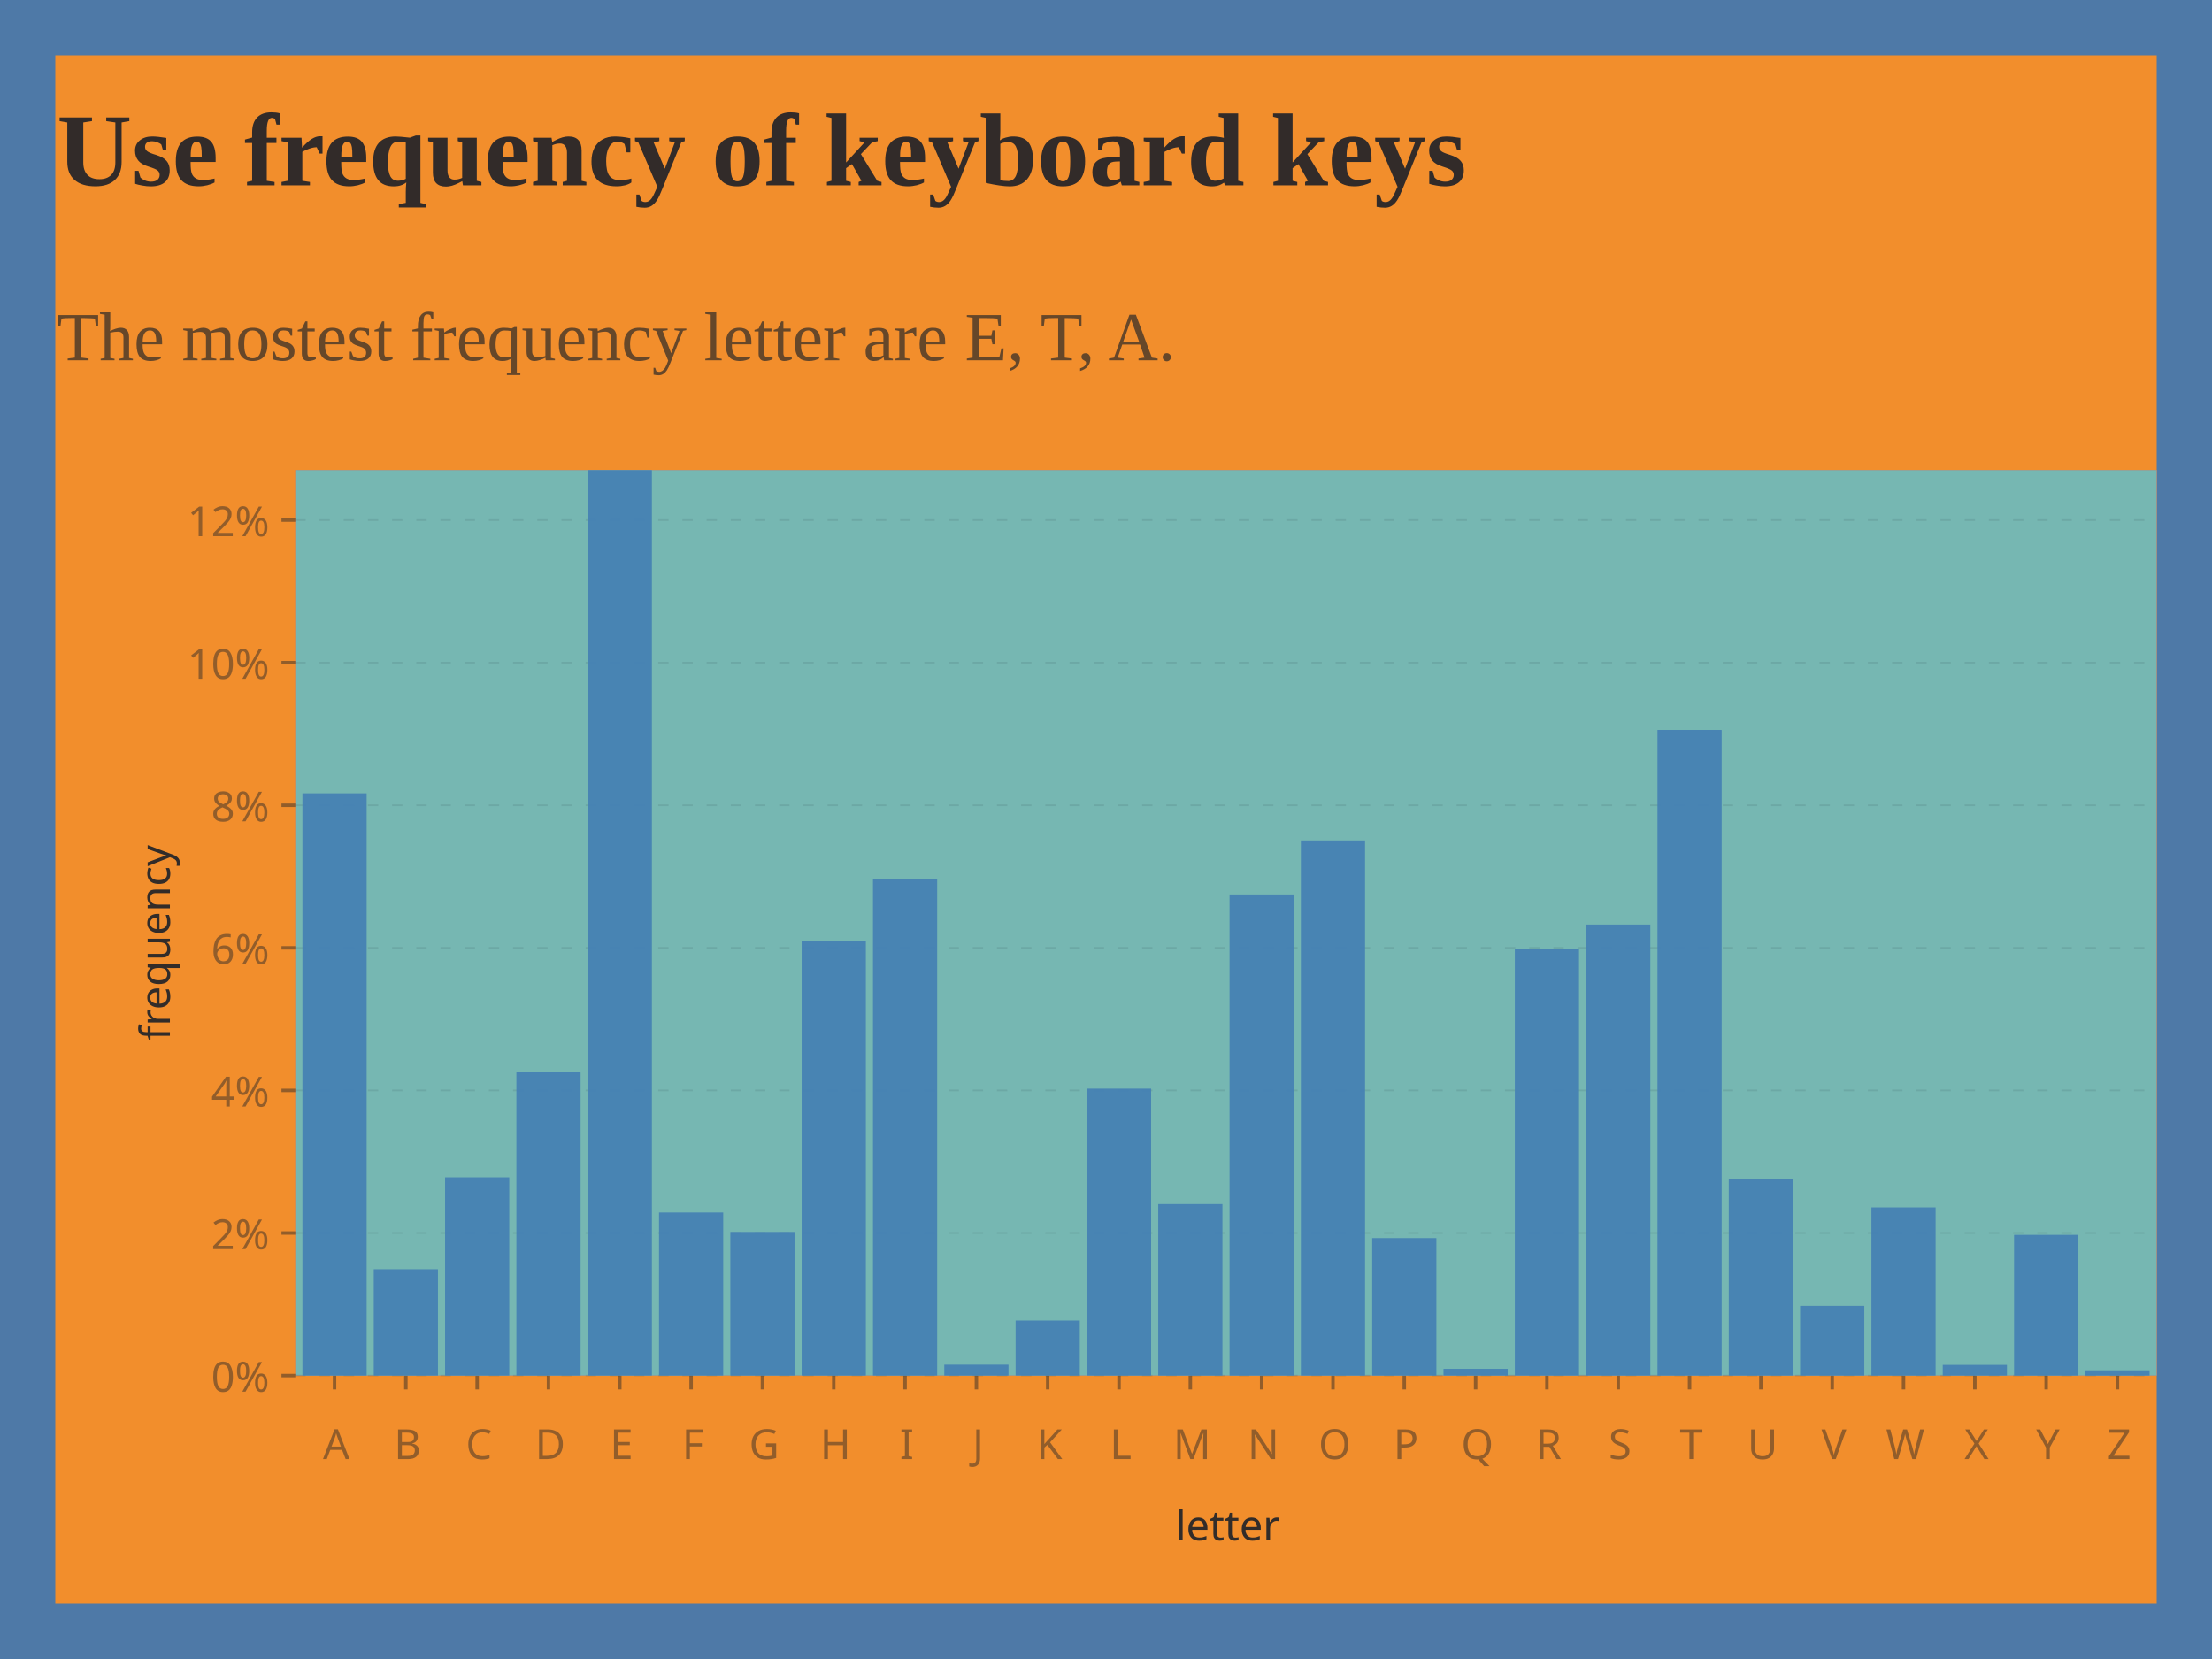
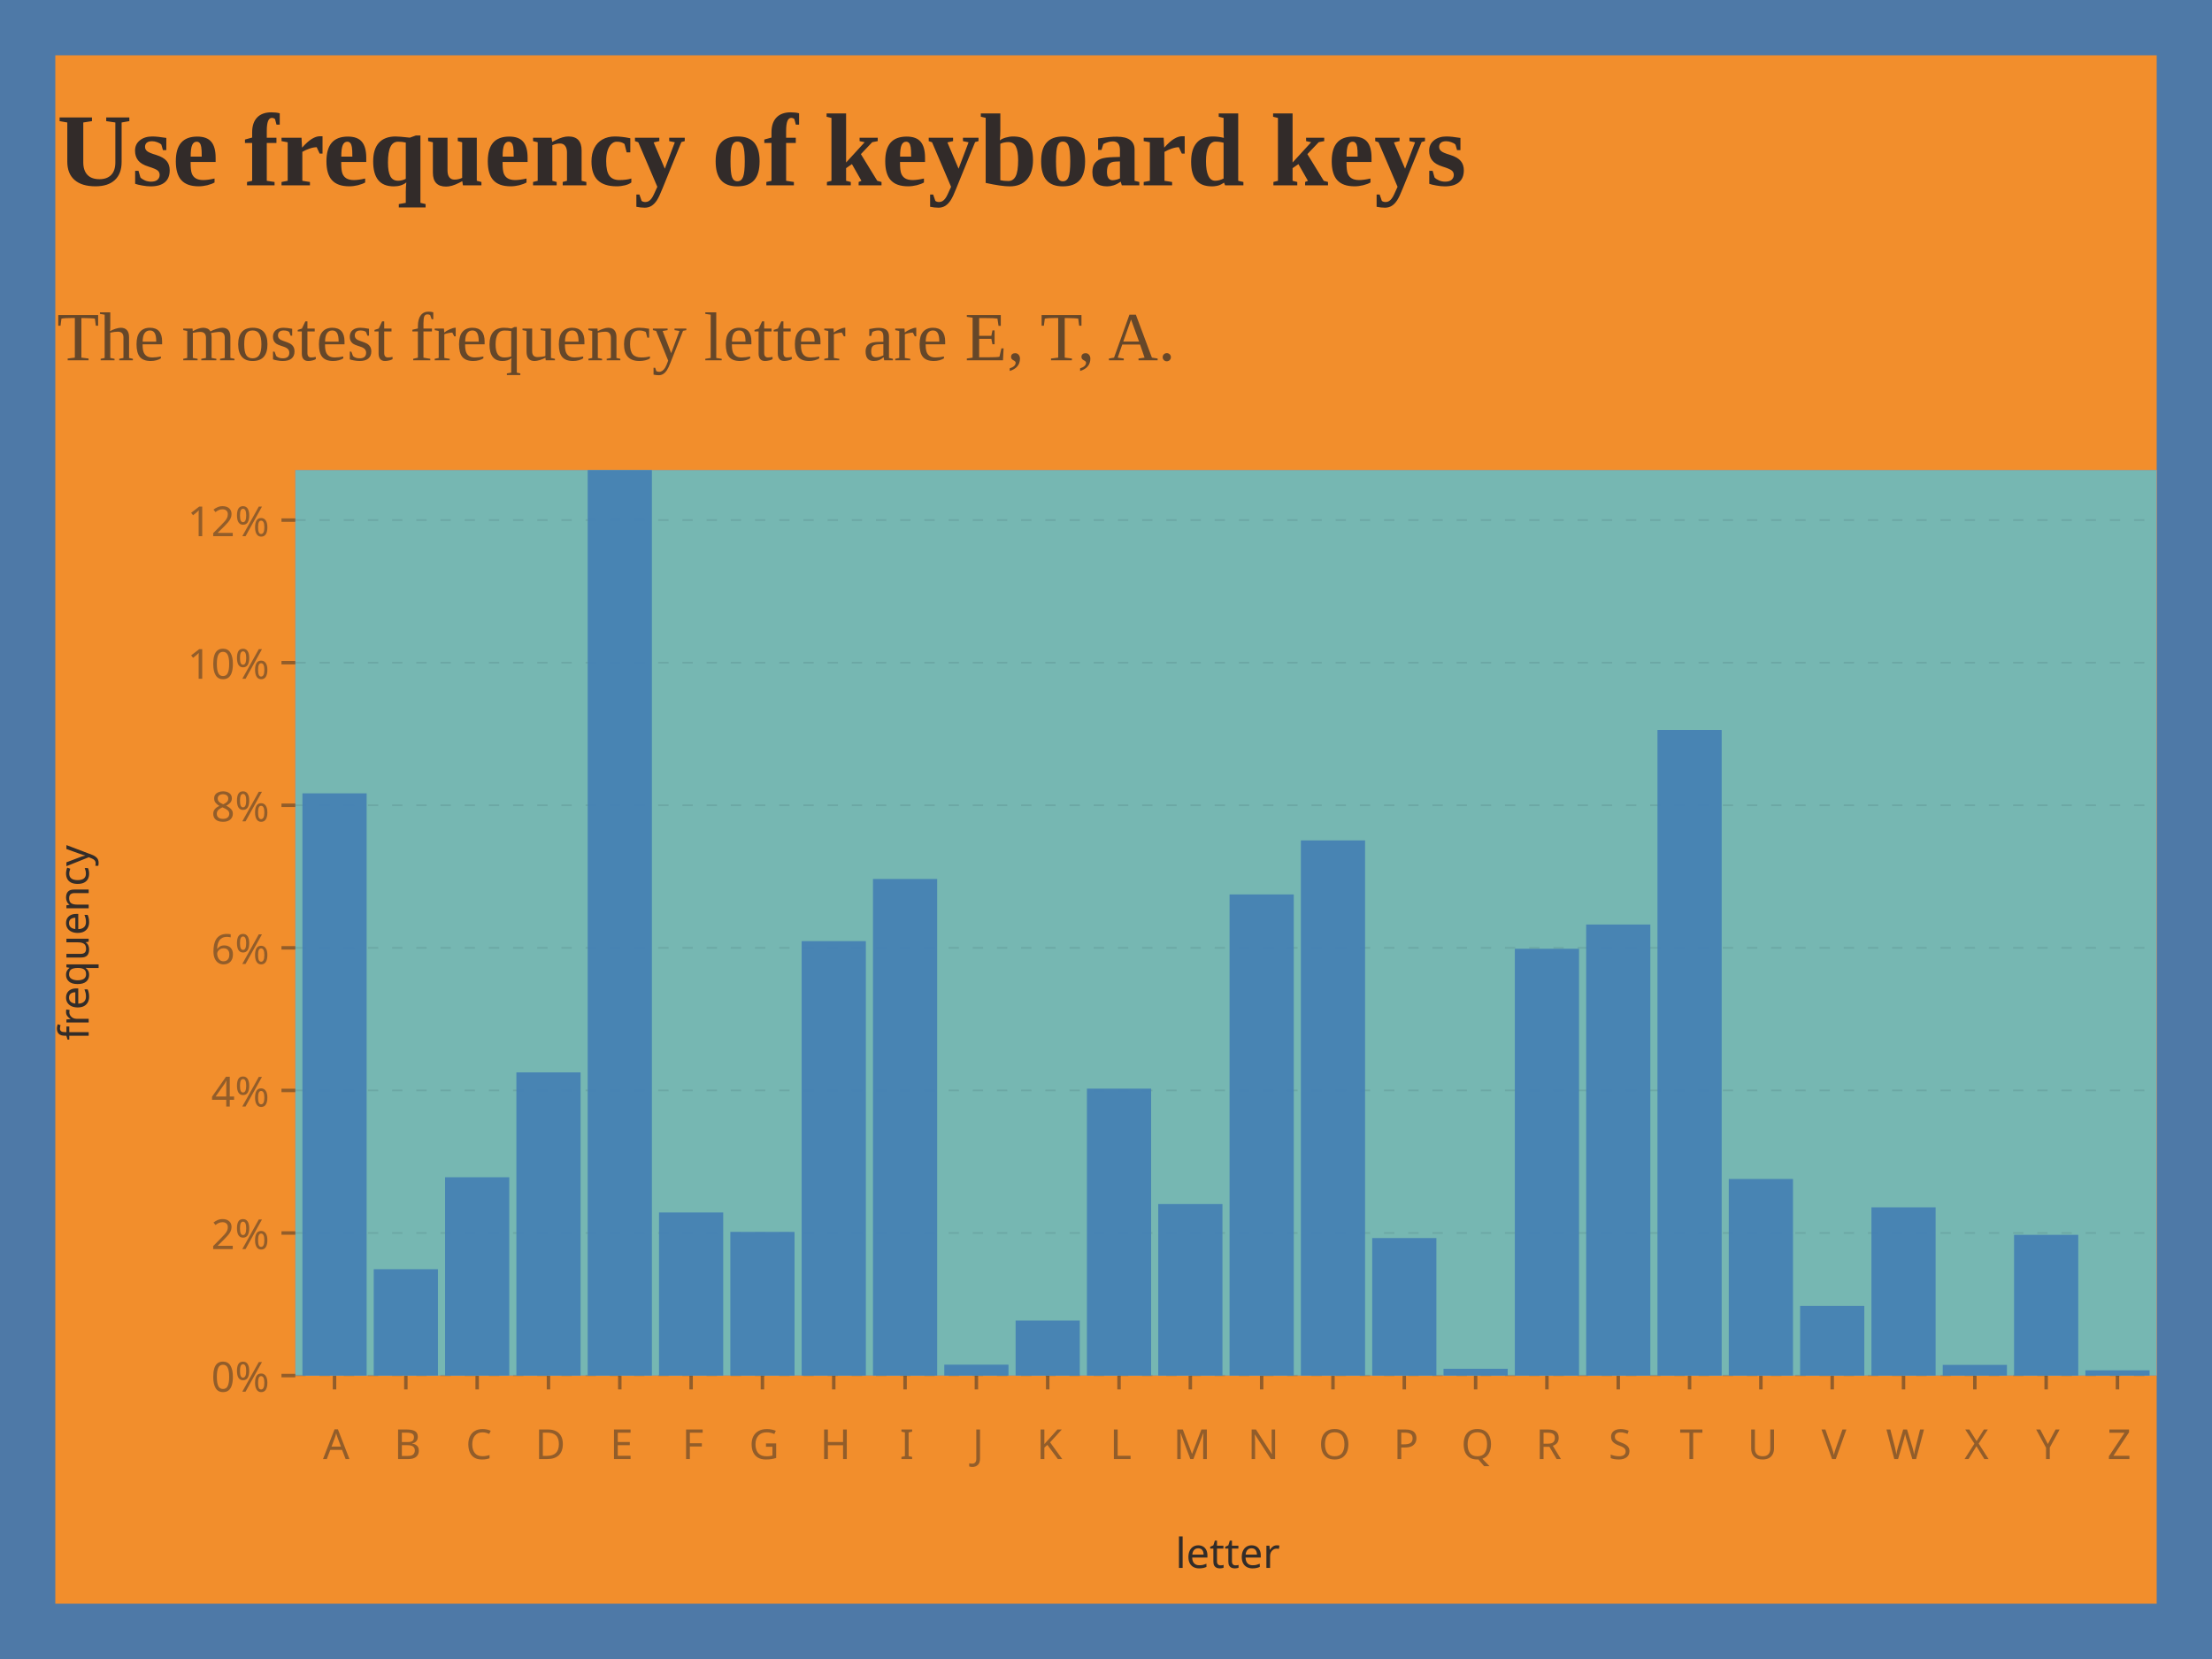
<svg xmlns="http://www.w3.org/2000/svg" width="640" height="480" style="background: transparent;" color-interpolation-filters="sRGB">
  <defs />
  <g id="g-svg-camera">
    <g id="g-root" fill="none">
      <g id="g-svg-38" fill="none" class="view">
        <g>
          <path id="g-svg-39" fill="rgba(78,121,167,1)" class="area" d="M 0,0 l 640,0 l 0,480 l-640 0 z" x="0" y="0" width="640" height="480" />
        </g>
        <g>
          <path id="g-svg-40" fill="rgba(242,142,44,1)" class="area" d="M 16,16 l 608,0 l 0,448 l-608 0 z" x="16" y="16" width="608" height="448" />
        </g>
        <g>
          <path id="g-svg-41" fill="rgba(225,87,89,1)" class="area" d="M 85.44,136 l 538.56,0 l 0,262 l-538.56 0 z" x="85.44" y="136" width="538.56" height="262" />
        </g>
        <g>
          <path id="g-svg-42" fill="rgba(118,183,178,1)" class="area" d="M 85.44,136 l 538.56,0 l 0,262 l-538.56 0 z" x="85.44" y="136" width="538.56" height="262" />
        </g>
        <g id="g-svg-43" fill="none" class="component">
          <g id="g-svg-46" fill="none" x="16" y="16" width="608" height="100" transform="matrix(1,0,0,1,16,16)">
            <g>
              <text id="g-svg-47" fill="rgba(29,33,41,1)" class="title" x="0" y="0" dominant-baseline="central" paint-order="stroke" dx="0.5" dy="27.5px" text-anchor="left" font-size="30" fill-opacity="0.9" font-weight="bold">
                Use frequency of keyboard keys
              </text>
            </g>
            <g>
              <text id="g-svg-48" fill="rgba(29,33,41,1)" class="sub-title" x="0" y="63" dominant-baseline="central" paint-order="stroke" dx="0.5" dy="18.5px" text-anchor="left" font-size="20" fill-opacity="0.65" font-weight="normal">
                The mostest frequency letter are E, T, A.
              </text>
            </g>
          </g>
        </g>
        <g id="g-svg-44" fill="none" class="component">
          <g id="g-svg-49" fill="none" class="axis">
            <g id="g-svg-50" fill="none" class="axis-grid-group" />
            <g id="g-svg-51" fill="none" class="axis-main-group">
              <g id="g-svg-52" fill="none" class="axis-line-group">
                <g>
                  <line id="g-svg-53" fill="none" x1="85.44" y1="398" x2="624" y2="398" class="axis-line axis-line" stroke-width="0.5" stroke="rgba(29,33,41,1)" stroke-opacity="0.45" opacity="0" />
                </g>
              </g>
              <g id="g-svg-54" fill="none" class="axis-tick-group">
                <g id="g-svg-55" fill="none" transform="matrix(1,0,0,1,96.78896,398)" class="axis-tick">
                  <g>
                    <line id="g-svg-81" fill="none" x1="0" y1="0" x2="0" y2="4" class="axis-tick-item" stroke-width="1" stroke="rgba(29,33,41,1)" opacity="0.45" />
                  </g>
                </g>
                <g id="g-svg-56" fill="none" transform="matrix(1,0,0,1,117.4234,398)" class="axis-tick">
                  <g>
                    <line id="g-svg-82" fill="none" x1="0" y1="0" x2="0" y2="4" class="axis-tick-item" stroke-width="1" stroke="rgba(29,33,41,1)" opacity="0.45" />
                  </g>
                </g>
                <g id="g-svg-57" fill="none" transform="matrix(1,0,0,1,138.0579,398)" class="axis-tick">
                  <g>
                    <line id="g-svg-83" fill="none" x1="0" y1="0" x2="0" y2="4" class="axis-tick-item" stroke-width="1" stroke="rgba(29,33,41,1)" opacity="0.45" />
                  </g>
                </g>
                <g id="g-svg-58" fill="none" transform="matrix(1,0,0,1,158.6924,398)" class="axis-tick">
                  <g>
                    <line id="g-svg-84" fill="none" x1="0" y1="0" x2="0" y2="4" class="axis-tick-item" stroke-width="1" stroke="rgba(29,33,41,1)" opacity="0.45" />
                  </g>
                </g>
                <g id="g-svg-59" fill="none" transform="matrix(1,0,0,1,179.3269,398)" class="axis-tick">
                  <g>
                    <line id="g-svg-85" fill="none" x1="0" y1="0" x2="0" y2="4" class="axis-tick-item" stroke-width="1" stroke="rgba(29,33,41,1)" opacity="0.45" />
                  </g>
                </g>
                <g id="g-svg-60" fill="none" transform="matrix(1,0,0,1,199.9614,398)" class="axis-tick">
                  <g>
                    <line id="g-svg-86" fill="none" x1="0" y1="0" x2="0" y2="4" class="axis-tick-item" stroke-width="1" stroke="rgba(29,33,41,1)" opacity="0.45" />
                  </g>
                </g>
                <g id="g-svg-61" fill="none" transform="matrix(1,0,0,1,220.5959,398)" class="axis-tick">
                  <g>
                    <line id="g-svg-87" fill="none" x1="0" y1="0" x2="0" y2="4" class="axis-tick-item" stroke-width="1" stroke="rgba(29,33,41,1)" opacity="0.45" />
                  </g>
                </g>
                <g id="g-svg-62" fill="none" transform="matrix(1,0,0,1,241.2303,398)" class="axis-tick">
                  <g>
                    <line id="g-svg-88" fill="none" x1="0" y1="0" x2="0" y2="4" class="axis-tick-item" stroke-width="1" stroke="rgba(29,33,41,1)" opacity="0.45" />
                  </g>
                </g>
                <g id="g-svg-63" fill="none" transform="matrix(1,0,0,1,261.8648,398)" class="axis-tick">
                  <g>
                    <line id="g-svg-89" fill="none" x1="0" y1="0" x2="0" y2="4" class="axis-tick-item" stroke-width="1" stroke="rgba(29,33,41,1)" opacity="0.45" />
                  </g>
                </g>
                <g id="g-svg-64" fill="none" transform="matrix(1,0,0,1,282.4993,398)" class="axis-tick">
                  <g>
                    <line id="g-svg-90" fill="none" x1="0" y1="0" x2="0" y2="4" class="axis-tick-item" stroke-width="1" stroke="rgba(29,33,41,1)" opacity="0.45" />
                  </g>
                </g>
                <g id="g-svg-65" fill="none" transform="matrix(1,0,0,1,303.1338,398)" class="axis-tick">
                  <g>
                    <line id="g-svg-91" fill="none" x1="0" y1="0" x2="0" y2="4" class="axis-tick-item" stroke-width="1" stroke="rgba(29,33,41,1)" opacity="0.45" />
                  </g>
                </g>
                <g id="g-svg-66" fill="none" transform="matrix(1,0,0,1,323.7683,398)" class="axis-tick">
                  <g>
                    <line id="g-svg-92" fill="none" x1="0" y1="0" x2="0" y2="4" class="axis-tick-item" stroke-width="1" stroke="rgba(29,33,41,1)" opacity="0.45" />
                  </g>
                </g>
                <g id="g-svg-67" fill="none" transform="matrix(1,0,0,1,344.4028,398)" class="axis-tick">
                  <g>
                    <line id="g-svg-93" fill="none" x1="0" y1="0" x2="0" y2="4" class="axis-tick-item" stroke-width="1" stroke="rgba(29,33,41,1)" opacity="0.45" />
                  </g>
                </g>
                <g id="g-svg-68" fill="none" transform="matrix(1,0,0,1,365.0372,398)" class="axis-tick">
                  <g>
                    <line id="g-svg-94" fill="none" x1="0" y1="0" x2="0" y2="4" class="axis-tick-item" stroke-width="1" stroke="rgba(29,33,41,1)" opacity="0.45" />
                  </g>
                </g>
                <g id="g-svg-69" fill="none" transform="matrix(1,0,0,1,385.6717,398)" class="axis-tick">
                  <g>
                    <line id="g-svg-95" fill="none" x1="0" y1="0" x2="0" y2="4" class="axis-tick-item" stroke-width="1" stroke="rgba(29,33,41,1)" opacity="0.45" />
                  </g>
                </g>
                <g id="g-svg-70" fill="none" transform="matrix(1,0,0,1,406.3062,398)" class="axis-tick">
                  <g>
                    <line id="g-svg-96" fill="none" x1="0" y1="0" x2="0" y2="4" class="axis-tick-item" stroke-width="1" stroke="rgba(29,33,41,1)" opacity="0.45" />
                  </g>
                </g>
                <g id="g-svg-71" fill="none" transform="matrix(1,0,0,1,426.9407,398)" class="axis-tick">
                  <g>
                    <line id="g-svg-97" fill="none" x1="0" y1="0" x2="0" y2="4" class="axis-tick-item" stroke-width="1" stroke="rgba(29,33,41,1)" opacity="0.45" />
                  </g>
                </g>
                <g id="g-svg-72" fill="none" transform="matrix(1,0,0,1,447.5752,398)" class="axis-tick">
                  <g>
                    <line id="g-svg-98" fill="none" x1="0" y1="0" x2="0" y2="4" class="axis-tick-item" stroke-width="1" stroke="rgba(29,33,41,1)" opacity="0.45" />
                  </g>
                </g>
                <g id="g-svg-73" fill="none" transform="matrix(1,0,0,1,468.2097,398)" class="axis-tick">
                  <g>
                    <line id="g-svg-99" fill="none" x1="0" y1="0" x2="0" y2="4" class="axis-tick-item" stroke-width="1" stroke="rgba(29,33,41,1)" opacity="0.45" />
                  </g>
                </g>
                <g id="g-svg-74" fill="none" transform="matrix(1,0,0,1,488.8441,398)" class="axis-tick">
                  <g>
                    <line id="g-svg-100" fill="none" x1="0" y1="0" x2="0" y2="4" class="axis-tick-item" stroke-width="1" stroke="rgba(29,33,41,1)" opacity="0.45" />
                  </g>
                </g>
                <g id="g-svg-75" fill="none" transform="matrix(1,0,0,1,509.4786,398)" class="axis-tick">
                  <g>
                    <line id="g-svg-101" fill="none" x1="0" y1="0" x2="0" y2="4" class="axis-tick-item" stroke-width="1" stroke="rgba(29,33,41,1)" opacity="0.45" />
                  </g>
                </g>
                <g id="g-svg-76" fill="none" transform="matrix(1,0,0,1,530.1131,398)" class="axis-tick">
                  <g>
                    <line id="g-svg-102" fill="none" x1="0" y1="0" x2="0" y2="4" class="axis-tick-item" stroke-width="1" stroke="rgba(29,33,41,1)" opacity="0.45" />
                  </g>
                </g>
                <g id="g-svg-77" fill="none" transform="matrix(1,0,0,1,550.7476,398)" class="axis-tick">
                  <g>
                    <line id="g-svg-103" fill="none" x1="0" y1="0" x2="0" y2="4" class="axis-tick-item" stroke-width="1" stroke="rgba(29,33,41,1)" opacity="0.45" />
                  </g>
                </g>
                <g id="g-svg-78" fill="none" transform="matrix(1,0,0,1,571.3821,398)" class="axis-tick">
                  <g>
                    <line id="g-svg-104" fill="none" x1="0" y1="0" x2="0" y2="4" class="axis-tick-item" stroke-width="1" stroke="rgba(29,33,41,1)" opacity="0.45" />
                  </g>
                </g>
                <g id="g-svg-79" fill="none" transform="matrix(1,0,0,1,592.0165,398)" class="axis-tick">
                  <g>
                    <line id="g-svg-105" fill="none" x1="0" y1="0" x2="0" y2="4" class="axis-tick-item" stroke-width="1" stroke="rgba(29,33,41,1)" opacity="0.45" />
                  </g>
                </g>
                <g id="g-svg-80" fill="none" transform="matrix(1,0,0,1,612.6511,398)" class="axis-tick">
                  <g>
                    <line id="g-svg-106" fill="none" x1="0" y1="0" x2="0" y2="4" class="axis-tick-item" stroke-width="1" stroke="rgba(29,33,41,1)" opacity="0.45" />
                  </g>
                </g>
              </g>
              <g id="g-svg-107" fill="none" class="axis-label-group">
                <g id="g-svg-108" fill="none" transform="matrix(1,0,0,1,96.78896,406)" class="axis-label">
                  <g>
                    <text id="g-svg-134" fill="rgba(29,33,41,1)" dominant-baseline="central" paint-order="stroke" dx="0.5" font-family="sans-serif" font-size="12" font-style="normal" font-variant="normal" font-weight="normal" stroke-width="1" text-anchor="middle" class="axis-label-item" dy="11.5px" opacity="0.45" visibility="visible">
                      A
                    </text>
                  </g>
                </g>
                <g id="g-svg-109" fill="none" transform="matrix(1,0,0,1,117.4234,406)" class="axis-label">
                  <g>
                    <text id="g-svg-135" fill="rgba(29,33,41,1)" dominant-baseline="central" paint-order="stroke" dx="0.5" font-family="sans-serif" font-size="12" font-style="normal" font-variant="normal" font-weight="normal" stroke-width="1" text-anchor="middle" class="axis-label-item" dy="11.5px" opacity="0.45" visibility="visible">
                      B
                    </text>
                  </g>
                </g>
                <g id="g-svg-110" fill="none" transform="matrix(1,0,0,1,138.0579,406)" class="axis-label">
                  <g>
                    <text id="g-svg-136" fill="rgba(29,33,41,1)" dominant-baseline="central" paint-order="stroke" dx="0.5" font-family="sans-serif" font-size="12" font-style="normal" font-variant="normal" font-weight="normal" stroke-width="1" text-anchor="middle" class="axis-label-item" dy="11.5px" opacity="0.45" visibility="visible">
                      C
                    </text>
                  </g>
                </g>
                <g id="g-svg-111" fill="none" transform="matrix(1,0,0,1,158.6924,406)" class="axis-label">
                  <g>
                    <text id="g-svg-137" fill="rgba(29,33,41,1)" dominant-baseline="central" paint-order="stroke" dx="0.5" font-family="sans-serif" font-size="12" font-style="normal" font-variant="normal" font-weight="normal" stroke-width="1" text-anchor="middle" class="axis-label-item" dy="11.5px" opacity="0.45" visibility="visible">
                      D
                    </text>
                  </g>
                </g>
                <g id="g-svg-112" fill="none" transform="matrix(1,0,0,1,179.3269,406)" class="axis-label">
                  <g>
                    <text id="g-svg-138" fill="rgba(29,33,41,1)" dominant-baseline="central" paint-order="stroke" dx="0.5" font-family="sans-serif" font-size="12" font-style="normal" font-variant="normal" font-weight="normal" stroke-width="1" text-anchor="middle" class="axis-label-item" dy="11.5px" opacity="0.45" visibility="visible">
                      E
                    </text>
                  </g>
                </g>
                <g id="g-svg-113" fill="none" transform="matrix(1,0,0,1,199.9614,406)" class="axis-label">
                  <g>
                    <text id="g-svg-139" fill="rgba(29,33,41,1)" dominant-baseline="central" paint-order="stroke" dx="0.5" font-family="sans-serif" font-size="12" font-style="normal" font-variant="normal" font-weight="normal" stroke-width="1" text-anchor="middle" class="axis-label-item" dy="11.5px" opacity="0.45" visibility="visible">
                      F
                    </text>
                  </g>
                </g>
                <g id="g-svg-114" fill="none" transform="matrix(1,0,0,1,220.5959,406)" class="axis-label">
                  <g>
                    <text id="g-svg-140" fill="rgba(29,33,41,1)" dominant-baseline="central" paint-order="stroke" dx="0.5" font-family="sans-serif" font-size="12" font-style="normal" font-variant="normal" font-weight="normal" stroke-width="1" text-anchor="middle" class="axis-label-item" dy="11.5px" opacity="0.45" visibility="visible">
                      G
                    </text>
                  </g>
                </g>
                <g id="g-svg-115" fill="none" transform="matrix(1,0,0,1,241.2303,406)" class="axis-label">
                  <g>
                    <text id="g-svg-141" fill="rgba(29,33,41,1)" dominant-baseline="central" paint-order="stroke" dx="0.5" font-family="sans-serif" font-size="12" font-style="normal" font-variant="normal" font-weight="normal" stroke-width="1" text-anchor="middle" class="axis-label-item" dy="11.5px" opacity="0.45" visibility="visible">
                      H
                    </text>
                  </g>
                </g>
                <g id="g-svg-116" fill="none" transform="matrix(1,0,0,1,261.8648,406)" class="axis-label">
                  <g>
                    <text id="g-svg-142" fill="rgba(29,33,41,1)" dominant-baseline="central" paint-order="stroke" dx="0.5" font-family="sans-serif" font-size="12" font-style="normal" font-variant="normal" font-weight="normal" stroke-width="1" text-anchor="middle" class="axis-label-item" dy="11.5px" opacity="0.45" visibility="visible">
                      I
                    </text>
                  </g>
                </g>
                <g id="g-svg-117" fill="none" transform="matrix(1,0,0,1,282.4993,406)" class="axis-label">
                  <g>
                    <text id="g-svg-143" fill="rgba(29,33,41,1)" dominant-baseline="central" paint-order="stroke" dx="0.5" font-family="sans-serif" font-size="12" font-style="normal" font-variant="normal" font-weight="normal" stroke-width="1" text-anchor="middle" class="axis-label-item" dy="11.5px" opacity="0.45" visibility="visible">
                      J
                    </text>
                  </g>
                </g>
                <g id="g-svg-118" fill="none" transform="matrix(1,0,0,1,303.1338,406)" class="axis-label">
                  <g>
                    <text id="g-svg-144" fill="rgba(29,33,41,1)" dominant-baseline="central" paint-order="stroke" dx="0.5" font-family="sans-serif" font-size="12" font-style="normal" font-variant="normal" font-weight="normal" stroke-width="1" text-anchor="middle" class="axis-label-item" dy="11.5px" opacity="0.45" visibility="visible">
                      K
                    </text>
                  </g>
                </g>
                <g id="g-svg-119" fill="none" transform="matrix(1,0,0,1,323.7683,406)" class="axis-label">
                  <g>
                    <text id="g-svg-145" fill="rgba(29,33,41,1)" dominant-baseline="central" paint-order="stroke" dx="0.5" font-family="sans-serif" font-size="12" font-style="normal" font-variant="normal" font-weight="normal" stroke-width="1" text-anchor="middle" class="axis-label-item" dy="11.5px" opacity="0.45" visibility="visible">
                      L
                    </text>
                  </g>
                </g>
                <g id="g-svg-120" fill="none" transform="matrix(1,0,0,1,344.4028,406)" class="axis-label">
                  <g>
                    <text id="g-svg-146" fill="rgba(29,33,41,1)" dominant-baseline="central" paint-order="stroke" dx="0.5" font-family="sans-serif" font-size="12" font-style="normal" font-variant="normal" font-weight="normal" stroke-width="1" text-anchor="middle" class="axis-label-item" dy="11.5px" opacity="0.45" visibility="visible">
                      M
                    </text>
                  </g>
                </g>
                <g id="g-svg-121" fill="none" transform="matrix(1,0,0,1,365.0372,406)" class="axis-label">
                  <g>
                    <text id="g-svg-147" fill="rgba(29,33,41,1)" dominant-baseline="central" paint-order="stroke" dx="0.5" font-family="sans-serif" font-size="12" font-style="normal" font-variant="normal" font-weight="normal" stroke-width="1" text-anchor="middle" class="axis-label-item" dy="11.5px" opacity="0.45" visibility="visible">
                      N
                    </text>
                  </g>
                </g>
                <g id="g-svg-122" fill="none" transform="matrix(1,0,0,1,385.6717,406)" class="axis-label">
                  <g>
                    <text id="g-svg-148" fill="rgba(29,33,41,1)" dominant-baseline="central" paint-order="stroke" dx="0.5" font-family="sans-serif" font-size="12" font-style="normal" font-variant="normal" font-weight="normal" stroke-width="1" text-anchor="middle" class="axis-label-item" dy="11.5px" opacity="0.45" visibility="visible">
                      O
                    </text>
                  </g>
                </g>
                <g id="g-svg-123" fill="none" transform="matrix(1,0,0,1,406.3062,406)" class="axis-label">
                  <g>
                    <text id="g-svg-149" fill="rgba(29,33,41,1)" dominant-baseline="central" paint-order="stroke" dx="0.5" font-family="sans-serif" font-size="12" font-style="normal" font-variant="normal" font-weight="normal" stroke-width="1" text-anchor="middle" class="axis-label-item" dy="11.5px" opacity="0.45" visibility="visible">
                      P
                    </text>
                  </g>
                </g>
                <g id="g-svg-124" fill="none" transform="matrix(1,0,0,1,426.9407,406)" class="axis-label">
                  <g>
                    <text id="g-svg-150" fill="rgba(29,33,41,1)" dominant-baseline="central" paint-order="stroke" dx="0.5" font-family="sans-serif" font-size="12" font-style="normal" font-variant="normal" font-weight="normal" stroke-width="1" text-anchor="middle" class="axis-label-item" dy="11.5px" opacity="0.45" visibility="visible">
                      Q
                    </text>
                  </g>
                </g>
                <g id="g-svg-125" fill="none" transform="matrix(1,0,0,1,447.5752,406)" class="axis-label">
                  <g>
                    <text id="g-svg-151" fill="rgba(29,33,41,1)" dominant-baseline="central" paint-order="stroke" dx="0.5" font-family="sans-serif" font-size="12" font-style="normal" font-variant="normal" font-weight="normal" stroke-width="1" text-anchor="middle" class="axis-label-item" dy="11.5px" opacity="0.45" visibility="visible">
                      R
                    </text>
                  </g>
                </g>
                <g id="g-svg-126" fill="none" transform="matrix(1,0,0,1,468.2097,406)" class="axis-label">
                  <g>
                    <text id="g-svg-152" fill="rgba(29,33,41,1)" dominant-baseline="central" paint-order="stroke" dx="0.5" font-family="sans-serif" font-size="12" font-style="normal" font-variant="normal" font-weight="normal" stroke-width="1" text-anchor="middle" class="axis-label-item" dy="11.5px" opacity="0.45" visibility="visible">
                      S
                    </text>
                  </g>
                </g>
                <g id="g-svg-127" fill="none" transform="matrix(1,0,0,1,488.8441,406)" class="axis-label">
                  <g>
                    <text id="g-svg-153" fill="rgba(29,33,41,1)" dominant-baseline="central" paint-order="stroke" dx="0.5" font-family="sans-serif" font-size="12" font-style="normal" font-variant="normal" font-weight="normal" stroke-width="1" text-anchor="middle" class="axis-label-item" dy="11.5px" opacity="0.45" visibility="visible">
                      T
                    </text>
                  </g>
                </g>
                <g id="g-svg-128" fill="none" transform="matrix(1,0,0,1,509.4786,406)" class="axis-label">
                  <g>
                    <text id="g-svg-154" fill="rgba(29,33,41,1)" dominant-baseline="central" paint-order="stroke" dx="0.5" font-family="sans-serif" font-size="12" font-style="normal" font-variant="normal" font-weight="normal" stroke-width="1" text-anchor="middle" class="axis-label-item" dy="11.5px" opacity="0.45" visibility="visible">
                      U
                    </text>
                  </g>
                </g>
                <g id="g-svg-129" fill="none" transform="matrix(1,0,0,1,530.1131,406)" class="axis-label">
                  <g>
                    <text id="g-svg-155" fill="rgba(29,33,41,1)" dominant-baseline="central" paint-order="stroke" dx="0.5" font-family="sans-serif" font-size="12" font-style="normal" font-variant="normal" font-weight="normal" stroke-width="1" text-anchor="middle" class="axis-label-item" dy="11.5px" opacity="0.45" visibility="visible">
                      V
                    </text>
                  </g>
                </g>
                <g id="g-svg-130" fill="none" transform="matrix(1,0,0,1,550.7476,406)" class="axis-label">
                  <g>
                    <text id="g-svg-156" fill="rgba(29,33,41,1)" dominant-baseline="central" paint-order="stroke" dx="0.5" font-family="sans-serif" font-size="12" font-style="normal" font-variant="normal" font-weight="normal" stroke-width="1" text-anchor="middle" class="axis-label-item" dy="11.5px" opacity="0.45" visibility="visible">
                      W
                    </text>
                  </g>
                </g>
                <g id="g-svg-131" fill="none" transform="matrix(1,0,0,1,571.3821,406)" class="axis-label">
                  <g>
                    <text id="g-svg-157" fill="rgba(29,33,41,1)" dominant-baseline="central" paint-order="stroke" dx="0.5" font-family="sans-serif" font-size="12" font-style="normal" font-variant="normal" font-weight="normal" stroke-width="1" text-anchor="middle" class="axis-label-item" dy="11.5px" opacity="0.45" visibility="visible">
                      X
                    </text>
                  </g>
                </g>
                <g id="g-svg-132" fill="none" transform="matrix(1,0,0,1,592.0165,406)" class="axis-label">
                  <g>
                    <text id="g-svg-158" fill="rgba(29,33,41,1)" dominant-baseline="central" paint-order="stroke" dx="0.5" font-family="sans-serif" font-size="12" font-style="normal" font-variant="normal" font-weight="normal" stroke-width="1" text-anchor="middle" class="axis-label-item" dy="11.5px" opacity="0.45" visibility="visible">
                      Y
                    </text>
                  </g>
                </g>
                <g id="g-svg-133" fill="none" transform="matrix(1,0,0,1,612.6511,406)" class="axis-label">
                  <g>
                    <text id="g-svg-159" fill="rgba(29,33,41,1)" dominant-baseline="central" paint-order="stroke" dx="0.5" font-family="sans-serif" font-size="12" font-style="normal" font-variant="normal" font-weight="normal" stroke-width="1" text-anchor="middle" class="axis-label-item" dy="11.5px" opacity="0.45" visibility="visible">
                      Z
                    </text>
                  </g>
                </g>
              </g>
            </g>
            <g id="g-svg-160" fill="none" transform="matrix(1,0,0,1,354.72,452.5)" class="axis-title-group">
-               <g>
+               <g transform="matrix(1,0,0,1,0,8)">
                <text id="g-svg-161" fill="rgba(29,33,41,1)" dominant-baseline="central" paint-order="stroke" dx="0.5" font-family="sans-serif" font-size="12" font-style="normal" font-variant="normal" font-weight="normal" stroke-width="1" text-anchor="middle" class="axis-title" dy="-11.5px" opacity="0.9">
                  letter
                </text>
              </g>
            </g>
          </g>
        </g>
        <g id="g-svg-45" fill="none" class="component">
          <g id="g-svg-162" fill="none" class="axis">
            <g id="g-svg-163" fill="none" class="axis-grid-group">
              <g id="g-svg-164" fill="none" class="axis-grid">
                <g id="g-svg-165" fill="none" class="grid-line-group">
                  <g>
                    <path id="g-svg-167" fill="none" class="grid-line" stroke="rgba(29,33,41,1)" stroke-width="0.5" stroke-dasharray="3,4" d="M 85.44,398 L 624,398" stroke-opacity="0.1" />
                  </g>
                  <g>
                    <path id="g-svg-168" fill="none" class="grid-line" stroke="rgba(29,33,41,1)" stroke-width="0.5" stroke-dasharray="3,4" d="M 85.44,356.747 L 624,356.747" stroke-opacity="0.1" />
                  </g>
                  <g>
                    <path id="g-svg-169" fill="none" class="grid-line" stroke="rgba(29,33,41,1)" stroke-width="0.5" stroke-dasharray="3,4" d="M 85.44,315.493 L 624,315.493" stroke-opacity="0.1" />
                  </g>
                  <g>
                    <path id="g-svg-170" fill="none" class="grid-line" stroke="rgba(29,33,41,1)" stroke-width="0.5" stroke-dasharray="3,4" d="M 85.44,274.24 L 624,274.24" stroke-opacity="0.1" />
                  </g>
                  <g>
                    <path id="g-svg-171" fill="none" class="grid-line" stroke="rgba(29,33,41,1)" stroke-width="0.5" stroke-dasharray="3,4" d="M 85.44,232.987 L 624,232.987" stroke-opacity="0.1" />
                  </g>
                  <g>
                    <path id="g-svg-172" fill="none" class="grid-line" stroke="rgba(29,33,41,1)" stroke-width="0.5" stroke-dasharray="3,4" d="M 85.44,191.733 L 624,191.733" stroke-opacity="0.1" />
                  </g>
                  <g>
                    <path id="g-svg-173" fill="none" class="grid-line" stroke="rgba(29,33,41,1)" stroke-width="0.5" stroke-dasharray="3,4" d="M 85.44,150.48 L 624,150.48" stroke-opacity="0.1" />
                  </g>
                </g>
                <g id="g-svg-166" fill="none" class="grid-region-group" />
              </g>
            </g>
            <g id="g-svg-174" fill="none" class="axis-main-group">
              <g id="g-svg-175" fill="none" class="axis-line-group">
                <g>
                  <line id="g-svg-176" fill="none" x1="85.44" y1="398" x2="85.44" y2="136" class="axis-line axis-line" stroke-width="0.5" stroke="rgba(29,33,41,1)" stroke-opacity="0.45" opacity="0" />
                </g>
              </g>
              <g id="g-svg-177" fill="none" class="axis-tick-group">
                <g id="g-svg-178" fill="none" transform="matrix(1,0,0,1,85.44,398)" class="axis-tick">
                  <g>
                    <line id="g-svg-185" fill="none" x1="0" y1="0" x2="-4" y2="0" class="axis-tick-item" stroke-width="1" stroke="rgba(29,33,41,1)" opacity="0.45" />
                  </g>
                </g>
                <g id="g-svg-179" fill="none" transform="matrix(1,0,0,1,85.44,356.7466)" class="axis-tick">
                  <g>
                    <line id="g-svg-186" fill="none" x1="0" y1="0" x2="-4" y2="0" class="axis-tick-item" stroke-width="1" stroke="rgba(29,33,41,1)" opacity="0.45" />
                  </g>
                </g>
                <g id="g-svg-180" fill="none" transform="matrix(1,0,0,1,85.44,315.4933)" class="axis-tick">
                  <g>
                    <line id="g-svg-187" fill="none" x1="0" y1="0" x2="-4" y2="0" class="axis-tick-item" stroke-width="1" stroke="rgba(29,33,41,1)" opacity="0.45" />
                  </g>
                </g>
                <g id="g-svg-181" fill="none" transform="matrix(1,0,0,1,85.44,274.24)" class="axis-tick">
                  <g>
                    <line id="g-svg-188" fill="none" x1="0" y1="0" x2="-4" y2="0" class="axis-tick-item" stroke-width="1" stroke="rgba(29,33,41,1)" opacity="0.45" />
                  </g>
                </g>
                <g id="g-svg-182" fill="none" transform="matrix(1,0,0,1,85.44,232.9866)" class="axis-tick">
                  <g>
                    <line id="g-svg-189" fill="none" x1="0" y1="0" x2="-4" y2="0" class="axis-tick-item" stroke-width="1" stroke="rgba(29,33,41,1)" opacity="0.45" />
                  </g>
                </g>
                <g id="g-svg-183" fill="none" transform="matrix(1,0,0,1,85.44,191.7333)" class="axis-tick">
                  <g>
                    <line id="g-svg-190" fill="none" x1="0" y1="0" x2="-4" y2="0" class="axis-tick-item" stroke-width="1" stroke="rgba(29,33,41,1)" opacity="0.45" />
                  </g>
                </g>
                <g id="g-svg-184" fill="none" transform="matrix(1,0,0,1,85.44,150.4799)" class="axis-tick">
                  <g>
                    <line id="g-svg-191" fill="none" x1="0" y1="0" x2="-4" y2="0" class="axis-tick-item" stroke-width="1" stroke="rgba(29,33,41,1)" opacity="0.45" />
                  </g>
                </g>
              </g>
              <g id="g-svg-192" fill="none" class="axis-label-group">
                <g id="g-svg-193" fill="none" transform="matrix(1,0,0,1,77.44,398)" class="axis-label">
                  <g>
                    <text id="g-svg-200" fill="rgba(29,33,41,1)" dominant-baseline="central" paint-order="stroke" dx="0.5" font-family="sans-serif" font-size="12" font-style="normal" font-variant="normal" font-weight="normal" stroke-width="1" text-anchor="end" class="axis-label-item" opacity="0.45" visibility="visible">
                      0%
                    </text>
                  </g>
                </g>
                <g id="g-svg-194" fill="none" transform="matrix(1,0,0,1,77.44,356.7466)" class="axis-label">
                  <g>
                    <text id="g-svg-201" fill="rgba(29,33,41,1)" dominant-baseline="central" paint-order="stroke" dx="0.5" font-family="sans-serif" font-size="12" font-style="normal" font-variant="normal" font-weight="normal" stroke-width="1" text-anchor="end" class="axis-label-item" opacity="0.45" visibility="visible">
                      2%
                    </text>
                  </g>
                </g>
                <g id="g-svg-195" fill="none" transform="matrix(1,0,0,1,77.44,315.4933)" class="axis-label">
                  <g>
                    <text id="g-svg-202" fill="rgba(29,33,41,1)" dominant-baseline="central" paint-order="stroke" dx="0.5" font-family="sans-serif" font-size="12" font-style="normal" font-variant="normal" font-weight="normal" stroke-width="1" text-anchor="end" class="axis-label-item" opacity="0.45" visibility="visible">
                      4%
                    </text>
                  </g>
                </g>
                <g id="g-svg-196" fill="none" transform="matrix(1,0,0,1,77.44,274.24)" class="axis-label">
                  <g>
                    <text id="g-svg-203" fill="rgba(29,33,41,1)" dominant-baseline="central" paint-order="stroke" dx="0.5" font-family="sans-serif" font-size="12" font-style="normal" font-variant="normal" font-weight="normal" stroke-width="1" text-anchor="end" class="axis-label-item" opacity="0.45" visibility="visible">
                      6%
                    </text>
                  </g>
                </g>
                <g id="g-svg-197" fill="none" transform="matrix(1,0,0,1,77.44,232.9866)" class="axis-label">
                  <g>
                    <text id="g-svg-204" fill="rgba(29,33,41,1)" dominant-baseline="central" paint-order="stroke" dx="0.5" font-family="sans-serif" font-size="12" font-style="normal" font-variant="normal" font-weight="normal" stroke-width="1" text-anchor="end" class="axis-label-item" opacity="0.45" visibility="visible">
                      8%
                    </text>
                  </g>
                </g>
                <g id="g-svg-198" fill="none" transform="matrix(1,0,0,1,77.44,191.7333)" class="axis-label">
                  <g>
                    <text id="g-svg-205" fill="rgba(29,33,41,1)" dominant-baseline="central" paint-order="stroke" dx="0.5" font-family="sans-serif" font-size="12" font-style="normal" font-variant="normal" font-weight="normal" stroke-width="1" text-anchor="end" class="axis-label-item" opacity="0.45" visibility="visible">
                      10%
                    </text>
                  </g>
                </g>
                <g id="g-svg-199" fill="none" transform="matrix(1,0,0,1,77.44,150.4799)" class="axis-label">
                  <g>
                    <text id="g-svg-206" fill="rgba(29,33,41,1)" dominant-baseline="central" paint-order="stroke" dx="0.5" font-family="sans-serif" font-size="12" font-style="normal" font-variant="normal" font-weight="normal" stroke-width="1" text-anchor="end" class="axis-label-item" opacity="0.45" visibility="visible">
                      12%
                    </text>
                  </g>
                </g>
              </g>
            </g>
            <g id="g-svg-207" fill="none" transform="matrix(1,0,0,1,28.5,272.75)" class="axis-title-group">
-               <g transform="matrix(0,-1,1,0,16,0.5)">
+               <g transform="matrix(0,-1,1,0,-7.5,0.5)">
                <text id="g-svg-208" fill="rgba(29,33,41,1)" dominant-baseline="central" paint-order="stroke" dx="0.5" font-family="sans-serif" font-size="12" font-style="normal" font-variant="normal" font-weight="normal" stroke-width="1" text-anchor="middle" class="axis-title" opacity="0.9">
                  frequency
                </text>
              </g>
            </g>
          </g>
        </g>
        <g transform="matrix(1,0,0,1,85.44,136)">
          <path id="g-svg-209" fill="rgba(0,0,0,0)" class="plot" d="M 0,0 l 538.56,0 l 0,262 l-538.56 0 z" width="538.56" height="262" />
          <g id="g-svg-210" fill="none" class="main-layer">
            <g>
              <path id="g-svg-212" fill="rgba(70,130,180,1)" d="M 2.063,93.542 l 18.571,0 l 0,168.458 l-18.571 0 z" x="2.063" y="93.542" width="18.571" height="168.458" fill-opacity="0.95" stroke-width="0" stroke="rgba(70,130,180,1)" class="element" />
            </g>
            <g>
              <path id="g-svg-213" fill="rgba(70,130,180,1)" d="M 22.698,231.225 l 18.571,0 l 0,30.775 l-18.571 0 z" x="22.698" y="231.225" width="18.571" height="30.775" fill-opacity="0.95" stroke-width="0" stroke="rgba(70,130,180,1)" class="element" />
            </g>
            <g>
              <path id="g-svg-214" fill="rgba(70,130,180,1)" d="M 43.332,204.617 l 18.571,0 l 0,57.383 l-18.571 0 z" x="43.332" y="204.617" width="18.571" height="57.383" fill-opacity="0.95" stroke-width="0" stroke="rgba(70,130,180,1)" class="element" />
            </g>
            <g>
              <path id="g-svg-215" fill="rgba(70,130,180,1)" d="M 63.967,174.275 l 18.571,0 l 0,87.725 l-18.571 0 z" x="63.967" y="174.275" width="18.571" height="87.725" fill-opacity="0.95" stroke-width="0" stroke="rgba(70,130,180,1)" class="element" />
            </g>
            <g>
              <path id="g-svg-216" fill="rgba(70,130,180,1)" d="M 84.601,0 l 18.571,0 l 0,262 l-18.571 0 z" x="84.601" y="0" width="18.571" height="262" fill-opacity="0.95" stroke-width="0" stroke="rgba(70,130,180,1)" class="element" />
            </g>
            <g>
              <path id="g-svg-217" fill="rgba(70,130,180,1)" d="M 105.236,214.806 l 18.571,0 l 0,47.194 l-18.571 0 z" x="105.236" y="214.806" width="18.571" height="47.194" fill-opacity="0.95" stroke-width="0" stroke="rgba(70,130,180,1)" class="element" />
            </g>
            <g>
              <path id="g-svg-218" fill="rgba(70,130,180,1)" d="M 125.87,220.437 l 18.571,0 l 0,41.563 l-18.571 0 z" x="125.87" y="220.437" width="18.571" height="41.563" fill-opacity="0.95" stroke-width="0" stroke="rgba(70,130,180,1)" class="element" />
            </g>
            <g>
              <path id="g-svg-219" fill="rgba(70,130,180,1)" d="M 146.505,136.301 l 18.571,0 l 0,125.699 l-18.571 0 z" x="146.505" y="136.301" width="18.571" height="125.699" fill-opacity="0.95" stroke-width="0" stroke="rgba(70,130,180,1)" class="element" />
            </g>
            <g>
              <path id="g-svg-220" fill="rgba(70,130,180,1)" d="M 167.139,118.315 l 18.571,0 l 0,143.685 l-18.571 0 z" x="167.139" y="118.315" width="18.571" height="143.685" fill-opacity="0.95" stroke-width="0" stroke="rgba(70,130,180,1)" class="element" />
            </g>
            <g>
              <path id="g-svg-221" fill="rgba(70,130,180,1)" d="M 187.774,258.844 l 18.571,0 l 0,3.156 l-18.571 0 z" x="187.774" y="258.844" width="18.571" height="3.156" fill-opacity="0.95" stroke-width="0" stroke="rgba(70,130,180,1)" class="element" />
            </g>
            <g>
              <path id="g-svg-222" fill="rgba(70,130,180,1)" d="M 208.408,246.076 l 18.571,0 l 0,15.924 l-18.571 0 z" x="208.408" y="246.076" width="18.571" height="15.924" fill-opacity="0.95" stroke-width="0" stroke="rgba(70,130,180,1)" class="element" />
            </g>
            <g>
              <path id="g-svg-223" fill="rgba(70,130,180,1)" d="M 229.043,178.978 l 18.571,0 l 0,83.022 l-18.571 0 z" x="229.043" y="178.978" width="18.571" height="83.022" fill-opacity="0.95" stroke-width="0" stroke="rgba(70,130,180,1)" class="element" />
            </g>
            <g>
              <path id="g-svg-224" fill="rgba(70,130,180,1)" d="M 249.677,212.372 l 18.571,0 l 0,49.628 l-18.571 0 z" x="249.677" y="212.372" width="18.571" height="49.628" fill-opacity="0.95" stroke-width="0" stroke="rgba(70,130,180,1)" class="element" />
            </g>
            <g>
              <path id="g-svg-225" fill="rgba(70,130,180,1)" d="M 270.312,122.791 l 18.571,0 l 0,139.209 l-18.571 0 z" x="270.312" y="122.791" width="18.571" height="139.209" fill-opacity="0.95" stroke-width="0" stroke="rgba(70,130,180,1)" class="element" />
            </g>
            <g>
              <path id="g-svg-226" fill="rgba(70,130,180,1)" d="M 290.946,107.156 l 18.571,0 l 0,154.844 l-18.571 0 z" x="290.946" y="107.156" width="18.571" height="154.844" fill-opacity="0.95" stroke-width="0" stroke="rgba(70,130,180,1)" class="element" />
            </g>
            <g>
              <path id="g-svg-227" fill="rgba(70,130,180,1)" d="M 311.581,222.211 l 18.571,0 l 0,39.789 l-18.571 0 z" x="311.581" y="222.211" width="18.571" height="39.789" fill-opacity="0.95" stroke-width="0" stroke="rgba(70,130,180,1)" class="element" />
            </g>
            <g>
              <path id="g-svg-228" fill="rgba(70,130,180,1)" d="M 332.215,260.04 l 18.571,0 l 0,1.96 l-18.571 0 z" x="332.215" y="260.04" width="18.571" height="1.96" fill-opacity="0.95" stroke-width="0" stroke="rgba(70,130,180,1)" class="element" />
            </g>
            <g>
              <path id="g-svg-229" fill="rgba(70,130,180,1)" d="M 352.85,138.508 l 18.571,0 l 0,123.492 l-18.571 0 z" x="352.85" y="138.508" width="18.571" height="123.492" fill-opacity="0.95" stroke-width="0" stroke="rgba(70,130,180,1)" class="element" />
            </g>
            <g>
              <path id="g-svg-230" fill="rgba(70,130,180,1)" d="M 373.484,131.495 l 18.571,0 l 0,130.505 l-18.571 0 z" x="373.484" y="131.495" width="18.571" height="130.505" fill-opacity="0.95" stroke-width="0" stroke="rgba(70,130,180,1)" class="element" />
            </g>
            <g>
              <path id="g-svg-231" fill="rgba(70,130,180,1)" d="M 394.119,75.205 l 18.571,0 l 0,186.795 l-18.571 0 z" x="394.119" y="75.205" width="18.571" height="186.795" fill-opacity="0.95" stroke-width="0" stroke="rgba(70,130,180,1)" class="element" />
            </g>
            <g>
              <path id="g-svg-232" fill="rgba(70,130,180,1)" d="M 414.753,205.112 l 18.571,0 l 0,56.888 l-18.571 0 z" x="414.753" y="205.112" width="18.571" height="56.888" fill-opacity="0.95" stroke-width="0" stroke="rgba(70,130,180,1)" class="element" />
            </g>
            <g>
              <path id="g-svg-233" fill="rgba(70,130,180,1)" d="M 435.388,241.827 l 18.571,0 l 0,20.173 l-18.571 0 z" x="435.388" y="241.827" width="18.571" height="20.173" fill-opacity="0.95" stroke-width="0" stroke="rgba(70,130,180,1)" class="element" />
            </g>
            <g>
              <path id="g-svg-234" fill="rgba(70,130,180,1)" d="M 456.022,213.321 l 18.571,0 l 0,48.679 l-18.571 0 z" x="456.022" y="213.321" width="18.571" height="48.679" fill-opacity="0.95" stroke-width="0" stroke="rgba(70,130,180,1)" class="element" />
            </g>
            <g>
              <path id="g-svg-235" fill="rgba(70,130,180,1)" d="M 476.657,258.906 l 18.571,0 l 0,3.094 l-18.571 0 z" x="476.657" y="258.906" width="18.571" height="3.094" fill-opacity="0.95" stroke-width="0" stroke="rgba(70,130,180,1)" class="element" />
            </g>
            <g>
              <path id="g-svg-236" fill="rgba(70,130,180,1)" d="M 497.291,221.283 l 18.571,0 l 0,40.717 l-18.571 0 z" x="497.291" y="221.283" width="18.571" height="40.717" fill-opacity="0.95" stroke-width="0" stroke="rgba(70,130,180,1)" class="element" />
            </g>
            <g>
              <path id="g-svg-237" fill="rgba(70,130,180,1)" d="M 517.926,260.474 l 18.571,0 l 0,1.526 l-18.571 0 z" x="517.926" y="260.474" width="18.571" height="1.526" fill-opacity="0.95" stroke-width="0" stroke="rgba(70,130,180,1)" class="element" />
            </g>
          </g>
          <g id="g-svg-211" fill="none" class="label-layer" />
        </g>
      </g>
    </g>
  </g>
</svg>
